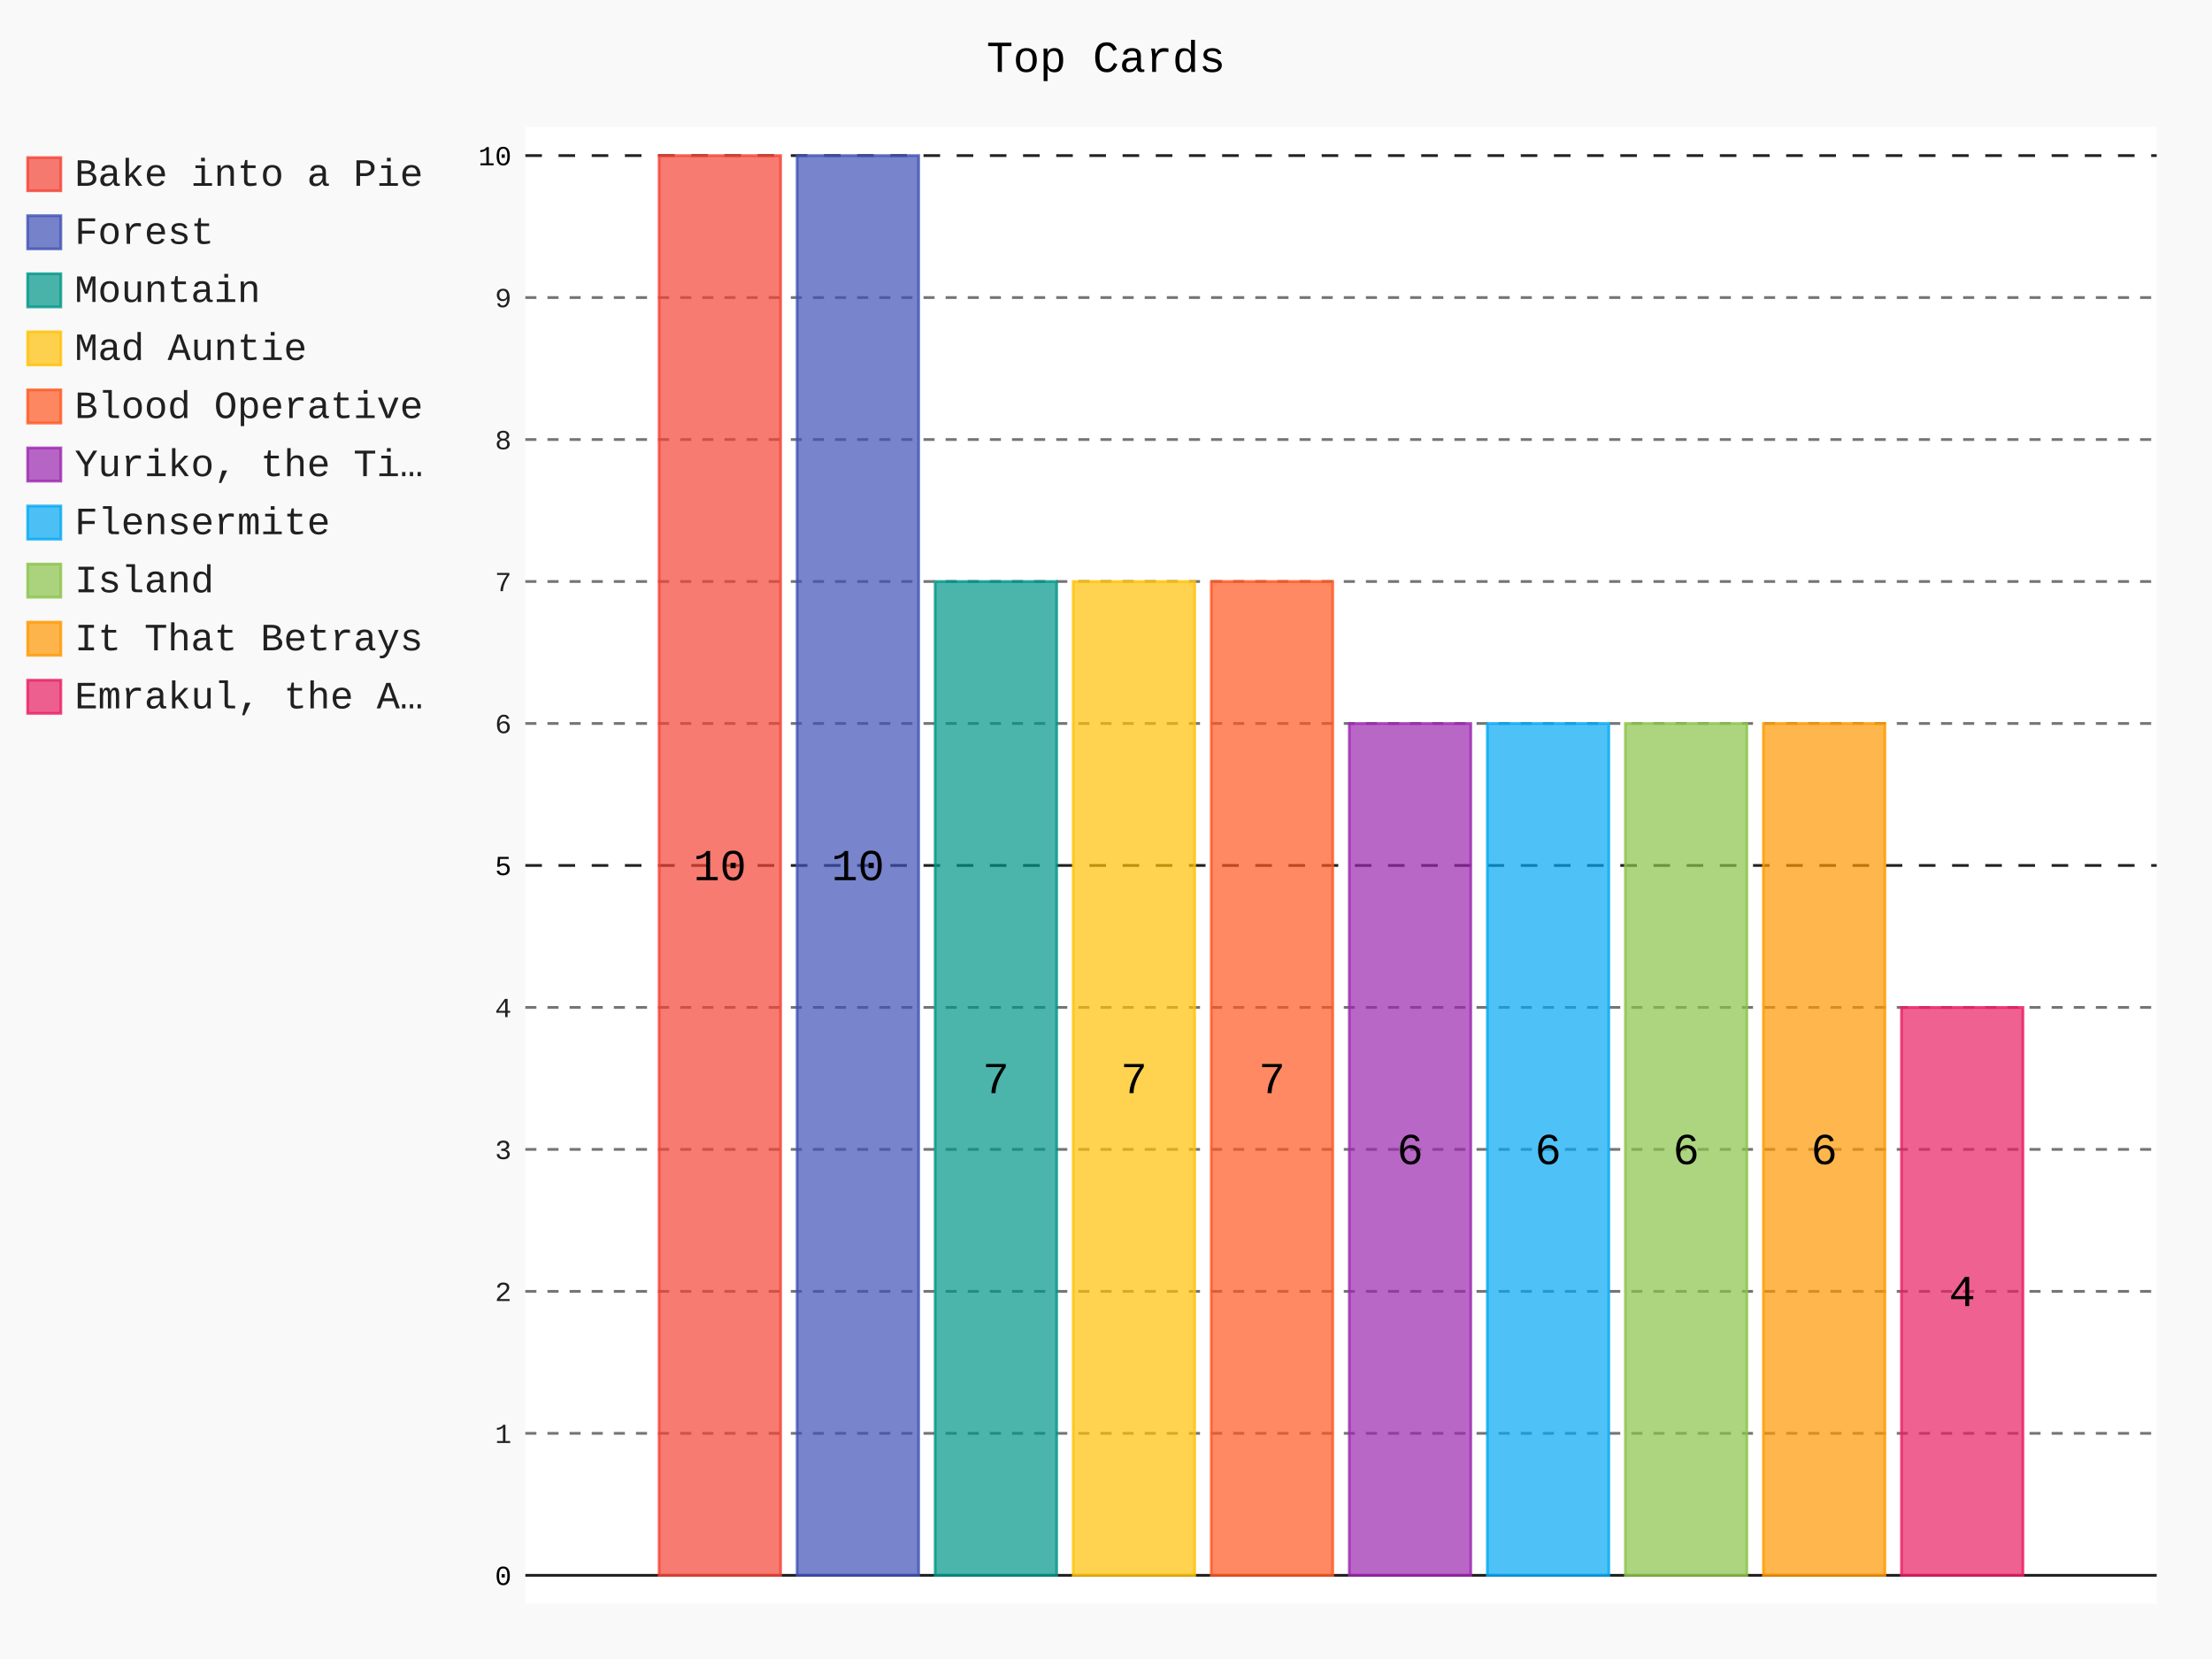
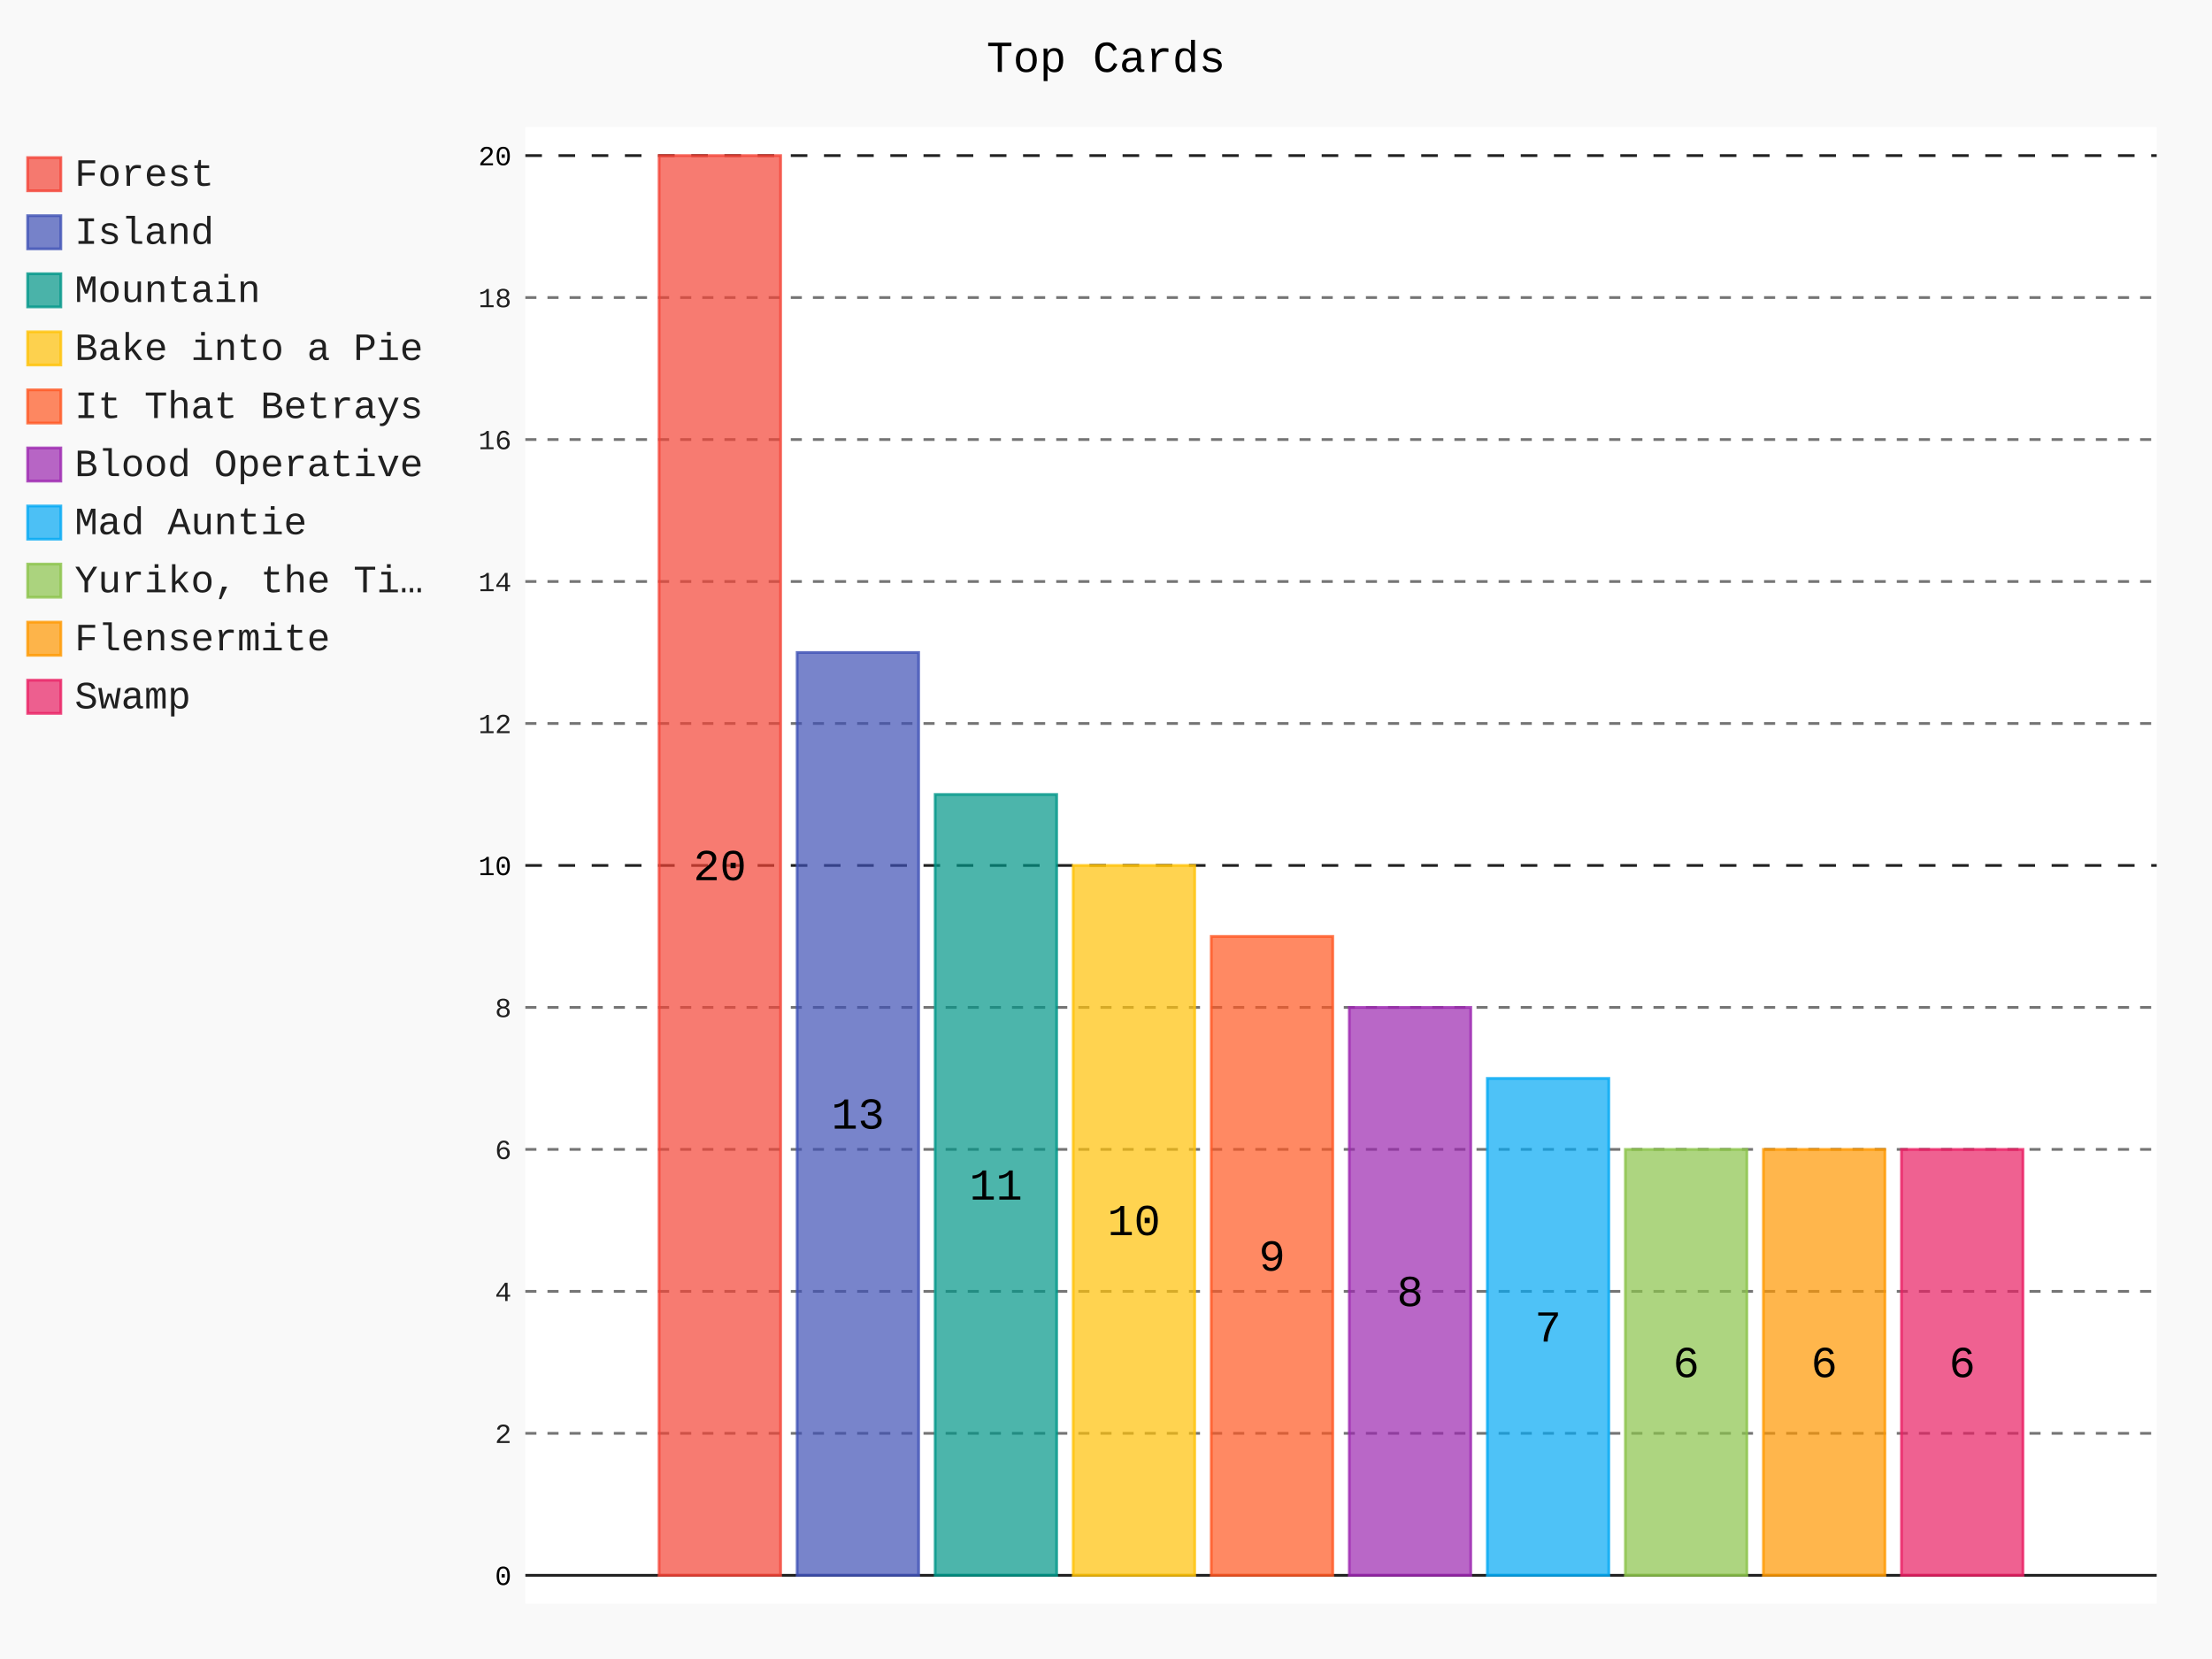
- <svg xmlns="http://www.w3.org/2000/svg" id="chart-74da22dc-06f7-42fd-98d6-a9eb249e739f" class="pygal-chart" viewBox="0 0 800 600">
+ <svg xmlns="http://www.w3.org/2000/svg" id="chart-091b94f4-361e-459c-a28b-296207fe2a9c" class="pygal-chart" viewBox="0 0 800 600">
  <defs>
-     <style type="text/css">#chart-74da22dc-06f7-42fd-98d6-a9eb249e739f{-webkit-user-select:none;-webkit-font-smoothing:antialiased;font-family:Consolas,"Liberation Mono",Menlo,Courier,monospace}#chart-74da22dc-06f7-42fd-98d6-a9eb249e739f .title{font-family:Consolas,"Liberation Mono",Menlo,Courier,monospace;font-size:16px}#chart-74da22dc-06f7-42fd-98d6-a9eb249e739f .legends .legend text{font-family:Consolas,"Liberation Mono",Menlo,Courier,monospace;font-size:14px}#chart-74da22dc-06f7-42fd-98d6-a9eb249e739f .axis text{font-family:Consolas,"Liberation Mono",Menlo,Courier,monospace;font-size:10px}#chart-74da22dc-06f7-42fd-98d6-a9eb249e739f .axis text.major{font-family:Consolas,"Liberation Mono",Menlo,Courier,monospace;font-size:10px}#chart-74da22dc-06f7-42fd-98d6-a9eb249e739f .text-overlay text.value{font-family:Consolas,"Liberation Mono",Menlo,Courier,monospace;font-size:16px}#chart-74da22dc-06f7-42fd-98d6-a9eb249e739f .text-overlay text.label{font-family:Consolas,"Liberation Mono",Menlo,Courier,monospace;font-size:10px}#chart-74da22dc-06f7-42fd-98d6-a9eb249e739f .tooltip{font-family:Consolas,"Liberation Mono",Menlo,Courier,monospace;font-size:14px}#chart-74da22dc-06f7-42fd-98d6-a9eb249e739f text.no_data{font-family:Consolas,"Liberation Mono",Menlo,Courier,monospace;font-size:64px}
- #chart-74da22dc-06f7-42fd-98d6-a9eb249e739f{background-color:rgba(249,249,249,1)}#chart-74da22dc-06f7-42fd-98d6-a9eb249e739f path,#chart-74da22dc-06f7-42fd-98d6-a9eb249e739f line,#chart-74da22dc-06f7-42fd-98d6-a9eb249e739f rect,#chart-74da22dc-06f7-42fd-98d6-a9eb249e739f circle{-webkit-transition:150ms;-moz-transition:150ms;transition:150ms}#chart-74da22dc-06f7-42fd-98d6-a9eb249e739f .graph &gt; .background{fill:rgba(249,249,249,1)}#chart-74da22dc-06f7-42fd-98d6-a9eb249e739f .plot &gt; .background{fill:rgba(255,255,255,1)}#chart-74da22dc-06f7-42fd-98d6-a9eb249e739f .graph{fill:rgba(0,0,0,.87)}#chart-74da22dc-06f7-42fd-98d6-a9eb249e739f text.no_data{fill:rgba(0,0,0,1)}#chart-74da22dc-06f7-42fd-98d6-a9eb249e739f .title{fill:rgba(0,0,0,1)}#chart-74da22dc-06f7-42fd-98d6-a9eb249e739f .legends .legend text{fill:rgba(0,0,0,.87)}#chart-74da22dc-06f7-42fd-98d6-a9eb249e739f .legends .legend:hover text{fill:rgba(0,0,0,1)}#chart-74da22dc-06f7-42fd-98d6-a9eb249e739f .axis .line{stroke:rgba(0,0,0,1)}#chart-74da22dc-06f7-42fd-98d6-a9eb249e739f .axis .guide.line{stroke:rgba(0,0,0,.54)}#chart-74da22dc-06f7-42fd-98d6-a9eb249e739f .axis .major.line{stroke:rgba(0,0,0,.87)}#chart-74da22dc-06f7-42fd-98d6-a9eb249e739f .axis text.major{fill:rgba(0,0,0,1)}#chart-74da22dc-06f7-42fd-98d6-a9eb249e739f .axis.y .guides:hover .guide.line,#chart-74da22dc-06f7-42fd-98d6-a9eb249e739f .line-graph .axis.x .guides:hover .guide.line,#chart-74da22dc-06f7-42fd-98d6-a9eb249e739f .stackedline-graph .axis.x .guides:hover .guide.line,#chart-74da22dc-06f7-42fd-98d6-a9eb249e739f .xy-graph .axis.x .guides:hover .guide.line{stroke:rgba(0,0,0,1)}#chart-74da22dc-06f7-42fd-98d6-a9eb249e739f .axis .guides:hover text{fill:rgba(0,0,0,1)}#chart-74da22dc-06f7-42fd-98d6-a9eb249e739f .reactive{fill-opacity:.7;stroke-opacity:.8}#chart-74da22dc-06f7-42fd-98d6-a9eb249e739f .ci{stroke:rgba(0,0,0,.87)}#chart-74da22dc-06f7-42fd-98d6-a9eb249e739f .reactive.active,#chart-74da22dc-06f7-42fd-98d6-a9eb249e739f .active .reactive{fill-opacity:.8;stroke-opacity:.9;stroke-width:4}#chart-74da22dc-06f7-42fd-98d6-a9eb249e739f .ci .reactive.active{stroke-width:1.5}#chart-74da22dc-06f7-42fd-98d6-a9eb249e739f .series text{fill:rgba(0,0,0,1)}#chart-74da22dc-06f7-42fd-98d6-a9eb249e739f .tooltip rect{fill:rgba(255,255,255,1);stroke:rgba(0,0,0,1);-webkit-transition:opacity 150ms;-moz-transition:opacity 150ms;transition:opacity 150ms}#chart-74da22dc-06f7-42fd-98d6-a9eb249e739f .tooltip .label{fill:rgba(0,0,0,.87)}#chart-74da22dc-06f7-42fd-98d6-a9eb249e739f .tooltip .label{fill:rgba(0,0,0,.87)}#chart-74da22dc-06f7-42fd-98d6-a9eb249e739f .tooltip .legend{font-size:.8em;fill:rgba(0,0,0,.54)}#chart-74da22dc-06f7-42fd-98d6-a9eb249e739f .tooltip .x_label{font-size:.6em;fill:rgba(0,0,0,1)}#chart-74da22dc-06f7-42fd-98d6-a9eb249e739f .tooltip .xlink{font-size:.5em;text-decoration:underline}#chart-74da22dc-06f7-42fd-98d6-a9eb249e739f .tooltip .value{font-size:1.5em}#chart-74da22dc-06f7-42fd-98d6-a9eb249e739f .bound{font-size:.5em}#chart-74da22dc-06f7-42fd-98d6-a9eb249e739f .max-value{font-size:.75em;fill:rgba(0,0,0,.54)}#chart-74da22dc-06f7-42fd-98d6-a9eb249e739f .map-element{fill:rgba(255,255,255,1);stroke:rgba(0,0,0,.54) !important}#chart-74da22dc-06f7-42fd-98d6-a9eb249e739f .map-element .reactive{fill-opacity:inherit;stroke-opacity:inherit}#chart-74da22dc-06f7-42fd-98d6-a9eb249e739f .color-0,#chart-74da22dc-06f7-42fd-98d6-a9eb249e739f .color-0 a:visited{stroke:#F44336;fill:#F44336}#chart-74da22dc-06f7-42fd-98d6-a9eb249e739f .color-1,#chart-74da22dc-06f7-42fd-98d6-a9eb249e739f .color-1 a:visited{stroke:#3F51B5;fill:#3F51B5}#chart-74da22dc-06f7-42fd-98d6-a9eb249e739f .color-2,#chart-74da22dc-06f7-42fd-98d6-a9eb249e739f .color-2 a:visited{stroke:#009688;fill:#009688}#chart-74da22dc-06f7-42fd-98d6-a9eb249e739f .color-3,#chart-74da22dc-06f7-42fd-98d6-a9eb249e739f .color-3 a:visited{stroke:#FFC107;fill:#FFC107}#chart-74da22dc-06f7-42fd-98d6-a9eb249e739f .color-4,#chart-74da22dc-06f7-42fd-98d6-a9eb249e739f .color-4 a:visited{stroke:#FF5722;fill:#FF5722}#chart-74da22dc-06f7-42fd-98d6-a9eb249e739f .color-5,#chart-74da22dc-06f7-42fd-98d6-a9eb249e739f .color-5 a:visited{stroke:#9C27B0;fill:#9C27B0}#chart-74da22dc-06f7-42fd-98d6-a9eb249e739f .color-6,#chart-74da22dc-06f7-42fd-98d6-a9eb249e739f .color-6 a:visited{stroke:#03A9F4;fill:#03A9F4}#chart-74da22dc-06f7-42fd-98d6-a9eb249e739f .color-7,#chart-74da22dc-06f7-42fd-98d6-a9eb249e739f .color-7 a:visited{stroke:#8BC34A;fill:#8BC34A}#chart-74da22dc-06f7-42fd-98d6-a9eb249e739f .color-8,#chart-74da22dc-06f7-42fd-98d6-a9eb249e739f .color-8 a:visited{stroke:#FF9800;fill:#FF9800}#chart-74da22dc-06f7-42fd-98d6-a9eb249e739f .color-9,#chart-74da22dc-06f7-42fd-98d6-a9eb249e739f .color-9 a:visited{stroke:#E91E63;fill:#E91E63}#chart-74da22dc-06f7-42fd-98d6-a9eb249e739f .text-overlay .color-0 text{fill:black}#chart-74da22dc-06f7-42fd-98d6-a9eb249e739f .text-overlay .color-1 text{fill:black}#chart-74da22dc-06f7-42fd-98d6-a9eb249e739f .text-overlay .color-2 text{fill:black}#chart-74da22dc-06f7-42fd-98d6-a9eb249e739f .text-overlay .color-3 text{fill:black}#chart-74da22dc-06f7-42fd-98d6-a9eb249e739f .text-overlay .color-4 text{fill:black}#chart-74da22dc-06f7-42fd-98d6-a9eb249e739f .text-overlay .color-5 text{fill:black}#chart-74da22dc-06f7-42fd-98d6-a9eb249e739f .text-overlay .color-6 text{fill:black}#chart-74da22dc-06f7-42fd-98d6-a9eb249e739f .text-overlay .color-7 text{fill:black}#chart-74da22dc-06f7-42fd-98d6-a9eb249e739f .text-overlay .color-8 text{fill:black}#chart-74da22dc-06f7-42fd-98d6-a9eb249e739f .text-overlay .color-9 text{fill:black}
- #chart-74da22dc-06f7-42fd-98d6-a9eb249e739f text.no_data{text-anchor:middle}#chart-74da22dc-06f7-42fd-98d6-a9eb249e739f .guide.line{fill:none}#chart-74da22dc-06f7-42fd-98d6-a9eb249e739f .centered{text-anchor:middle}#chart-74da22dc-06f7-42fd-98d6-a9eb249e739f .title{text-anchor:middle}#chart-74da22dc-06f7-42fd-98d6-a9eb249e739f .legends .legend text{fill-opacity:1}#chart-74da22dc-06f7-42fd-98d6-a9eb249e739f .axis.x text{text-anchor:middle}#chart-74da22dc-06f7-42fd-98d6-a9eb249e739f .axis.x:not(.web) text[transform]{text-anchor:start}#chart-74da22dc-06f7-42fd-98d6-a9eb249e739f .axis.x:not(.web) text[transform].backwards{text-anchor:end}#chart-74da22dc-06f7-42fd-98d6-a9eb249e739f .axis.y text{text-anchor:end}#chart-74da22dc-06f7-42fd-98d6-a9eb249e739f .axis.y text[transform].backwards{text-anchor:start}#chart-74da22dc-06f7-42fd-98d6-a9eb249e739f .axis.y2 text{text-anchor:start}#chart-74da22dc-06f7-42fd-98d6-a9eb249e739f .axis.y2 text[transform].backwards{text-anchor:end}#chart-74da22dc-06f7-42fd-98d6-a9eb249e739f .axis .guide.line{stroke-dasharray:4,4}#chart-74da22dc-06f7-42fd-98d6-a9eb249e739f .axis .major.guide.line{stroke-dasharray:6,6}#chart-74da22dc-06f7-42fd-98d6-a9eb249e739f .horizontal .axis.y .guide.line,#chart-74da22dc-06f7-42fd-98d6-a9eb249e739f .horizontal .axis.y2 .guide.line,#chart-74da22dc-06f7-42fd-98d6-a9eb249e739f .vertical .axis.x .guide.line{opacity:0}#chart-74da22dc-06f7-42fd-98d6-a9eb249e739f .horizontal .axis.always_show .guide.line,#chart-74da22dc-06f7-42fd-98d6-a9eb249e739f .vertical .axis.always_show .guide.line{opacity:1 !important}#chart-74da22dc-06f7-42fd-98d6-a9eb249e739f .axis.y .guides:hover .guide.line,#chart-74da22dc-06f7-42fd-98d6-a9eb249e739f .axis.y2 .guides:hover .guide.line,#chart-74da22dc-06f7-42fd-98d6-a9eb249e739f .axis.x .guides:hover .guide.line{opacity:1}#chart-74da22dc-06f7-42fd-98d6-a9eb249e739f .axis .guides:hover text{opacity:1}#chart-74da22dc-06f7-42fd-98d6-a9eb249e739f .nofill{fill:none}#chart-74da22dc-06f7-42fd-98d6-a9eb249e739f .subtle-fill{fill-opacity:.2}#chart-74da22dc-06f7-42fd-98d6-a9eb249e739f .dot{stroke-width:1px;fill-opacity:1}#chart-74da22dc-06f7-42fd-98d6-a9eb249e739f .dot.active{stroke-width:5px}#chart-74da22dc-06f7-42fd-98d6-a9eb249e739f .dot.negative{fill:transparent}#chart-74da22dc-06f7-42fd-98d6-a9eb249e739f text,#chart-74da22dc-06f7-42fd-98d6-a9eb249e739f tspan{stroke:none !important}#chart-74da22dc-06f7-42fd-98d6-a9eb249e739f .series text.active{opacity:1}#chart-74da22dc-06f7-42fd-98d6-a9eb249e739f .tooltip rect{fill-opacity:.95;stroke-width:.5}#chart-74da22dc-06f7-42fd-98d6-a9eb249e739f .tooltip text{fill-opacity:1}#chart-74da22dc-06f7-42fd-98d6-a9eb249e739f .showable{visibility:hidden}#chart-74da22dc-06f7-42fd-98d6-a9eb249e739f .showable.shown{visibility:visible}#chart-74da22dc-06f7-42fd-98d6-a9eb249e739f .gauge-background{fill:rgba(229,229,229,1);stroke:none}#chart-74da22dc-06f7-42fd-98d6-a9eb249e739f .bg-lines{stroke:rgba(249,249,249,1);stroke-width:2px}</style>
+     <style type="text/css">#chart-091b94f4-361e-459c-a28b-296207fe2a9c{-webkit-user-select:none;-webkit-font-smoothing:antialiased;font-family:Consolas,"Liberation Mono",Menlo,Courier,monospace}#chart-091b94f4-361e-459c-a28b-296207fe2a9c .title{font-family:Consolas,"Liberation Mono",Menlo,Courier,monospace;font-size:16px}#chart-091b94f4-361e-459c-a28b-296207fe2a9c .legends .legend text{font-family:Consolas,"Liberation Mono",Menlo,Courier,monospace;font-size:14px}#chart-091b94f4-361e-459c-a28b-296207fe2a9c .axis text{font-family:Consolas,"Liberation Mono",Menlo,Courier,monospace;font-size:10px}#chart-091b94f4-361e-459c-a28b-296207fe2a9c .axis text.major{font-family:Consolas,"Liberation Mono",Menlo,Courier,monospace;font-size:10px}#chart-091b94f4-361e-459c-a28b-296207fe2a9c .text-overlay text.value{font-family:Consolas,"Liberation Mono",Menlo,Courier,monospace;font-size:16px}#chart-091b94f4-361e-459c-a28b-296207fe2a9c .text-overlay text.label{font-family:Consolas,"Liberation Mono",Menlo,Courier,monospace;font-size:10px}#chart-091b94f4-361e-459c-a28b-296207fe2a9c .tooltip{font-family:Consolas,"Liberation Mono",Menlo,Courier,monospace;font-size:14px}#chart-091b94f4-361e-459c-a28b-296207fe2a9c text.no_data{font-family:Consolas,"Liberation Mono",Menlo,Courier,monospace;font-size:64px}
+ #chart-091b94f4-361e-459c-a28b-296207fe2a9c{background-color:rgba(249,249,249,1)}#chart-091b94f4-361e-459c-a28b-296207fe2a9c path,#chart-091b94f4-361e-459c-a28b-296207fe2a9c line,#chart-091b94f4-361e-459c-a28b-296207fe2a9c rect,#chart-091b94f4-361e-459c-a28b-296207fe2a9c circle{-webkit-transition:150ms;-moz-transition:150ms;transition:150ms}#chart-091b94f4-361e-459c-a28b-296207fe2a9c .graph &gt; .background{fill:rgba(249,249,249,1)}#chart-091b94f4-361e-459c-a28b-296207fe2a9c .plot &gt; .background{fill:rgba(255,255,255,1)}#chart-091b94f4-361e-459c-a28b-296207fe2a9c .graph{fill:rgba(0,0,0,.87)}#chart-091b94f4-361e-459c-a28b-296207fe2a9c text.no_data{fill:rgba(0,0,0,1)}#chart-091b94f4-361e-459c-a28b-296207fe2a9c .title{fill:rgba(0,0,0,1)}#chart-091b94f4-361e-459c-a28b-296207fe2a9c .legends .legend text{fill:rgba(0,0,0,.87)}#chart-091b94f4-361e-459c-a28b-296207fe2a9c .legends .legend:hover text{fill:rgba(0,0,0,1)}#chart-091b94f4-361e-459c-a28b-296207fe2a9c .axis .line{stroke:rgba(0,0,0,1)}#chart-091b94f4-361e-459c-a28b-296207fe2a9c .axis .guide.line{stroke:rgba(0,0,0,.54)}#chart-091b94f4-361e-459c-a28b-296207fe2a9c .axis .major.line{stroke:rgba(0,0,0,.87)}#chart-091b94f4-361e-459c-a28b-296207fe2a9c .axis text.major{fill:rgba(0,0,0,1)}#chart-091b94f4-361e-459c-a28b-296207fe2a9c .axis.y .guides:hover .guide.line,#chart-091b94f4-361e-459c-a28b-296207fe2a9c .line-graph .axis.x .guides:hover .guide.line,#chart-091b94f4-361e-459c-a28b-296207fe2a9c .stackedline-graph .axis.x .guides:hover .guide.line,#chart-091b94f4-361e-459c-a28b-296207fe2a9c .xy-graph .axis.x .guides:hover .guide.line{stroke:rgba(0,0,0,1)}#chart-091b94f4-361e-459c-a28b-296207fe2a9c .axis .guides:hover text{fill:rgba(0,0,0,1)}#chart-091b94f4-361e-459c-a28b-296207fe2a9c .reactive{fill-opacity:.7;stroke-opacity:.8}#chart-091b94f4-361e-459c-a28b-296207fe2a9c .ci{stroke:rgba(0,0,0,.87)}#chart-091b94f4-361e-459c-a28b-296207fe2a9c .reactive.active,#chart-091b94f4-361e-459c-a28b-296207fe2a9c .active .reactive{fill-opacity:.8;stroke-opacity:.9;stroke-width:4}#chart-091b94f4-361e-459c-a28b-296207fe2a9c .ci .reactive.active{stroke-width:1.5}#chart-091b94f4-361e-459c-a28b-296207fe2a9c .series text{fill:rgba(0,0,0,1)}#chart-091b94f4-361e-459c-a28b-296207fe2a9c .tooltip rect{fill:rgba(255,255,255,1);stroke:rgba(0,0,0,1);-webkit-transition:opacity 150ms;-moz-transition:opacity 150ms;transition:opacity 150ms}#chart-091b94f4-361e-459c-a28b-296207fe2a9c .tooltip .label{fill:rgba(0,0,0,.87)}#chart-091b94f4-361e-459c-a28b-296207fe2a9c .tooltip .label{fill:rgba(0,0,0,.87)}#chart-091b94f4-361e-459c-a28b-296207fe2a9c .tooltip .legend{font-size:.8em;fill:rgba(0,0,0,.54)}#chart-091b94f4-361e-459c-a28b-296207fe2a9c .tooltip .x_label{font-size:.6em;fill:rgba(0,0,0,1)}#chart-091b94f4-361e-459c-a28b-296207fe2a9c .tooltip .xlink{font-size:.5em;text-decoration:underline}#chart-091b94f4-361e-459c-a28b-296207fe2a9c .tooltip .value{font-size:1.5em}#chart-091b94f4-361e-459c-a28b-296207fe2a9c .bound{font-size:.5em}#chart-091b94f4-361e-459c-a28b-296207fe2a9c .max-value{font-size:.75em;fill:rgba(0,0,0,.54)}#chart-091b94f4-361e-459c-a28b-296207fe2a9c .map-element{fill:rgba(255,255,255,1);stroke:rgba(0,0,0,.54) !important}#chart-091b94f4-361e-459c-a28b-296207fe2a9c .map-element .reactive{fill-opacity:inherit;stroke-opacity:inherit}#chart-091b94f4-361e-459c-a28b-296207fe2a9c .color-0,#chart-091b94f4-361e-459c-a28b-296207fe2a9c .color-0 a:visited{stroke:#F44336;fill:#F44336}#chart-091b94f4-361e-459c-a28b-296207fe2a9c .color-1,#chart-091b94f4-361e-459c-a28b-296207fe2a9c .color-1 a:visited{stroke:#3F51B5;fill:#3F51B5}#chart-091b94f4-361e-459c-a28b-296207fe2a9c .color-2,#chart-091b94f4-361e-459c-a28b-296207fe2a9c .color-2 a:visited{stroke:#009688;fill:#009688}#chart-091b94f4-361e-459c-a28b-296207fe2a9c .color-3,#chart-091b94f4-361e-459c-a28b-296207fe2a9c .color-3 a:visited{stroke:#FFC107;fill:#FFC107}#chart-091b94f4-361e-459c-a28b-296207fe2a9c .color-4,#chart-091b94f4-361e-459c-a28b-296207fe2a9c .color-4 a:visited{stroke:#FF5722;fill:#FF5722}#chart-091b94f4-361e-459c-a28b-296207fe2a9c .color-5,#chart-091b94f4-361e-459c-a28b-296207fe2a9c .color-5 a:visited{stroke:#9C27B0;fill:#9C27B0}#chart-091b94f4-361e-459c-a28b-296207fe2a9c .color-6,#chart-091b94f4-361e-459c-a28b-296207fe2a9c .color-6 a:visited{stroke:#03A9F4;fill:#03A9F4}#chart-091b94f4-361e-459c-a28b-296207fe2a9c .color-7,#chart-091b94f4-361e-459c-a28b-296207fe2a9c .color-7 a:visited{stroke:#8BC34A;fill:#8BC34A}#chart-091b94f4-361e-459c-a28b-296207fe2a9c .color-8,#chart-091b94f4-361e-459c-a28b-296207fe2a9c .color-8 a:visited{stroke:#FF9800;fill:#FF9800}#chart-091b94f4-361e-459c-a28b-296207fe2a9c .color-9,#chart-091b94f4-361e-459c-a28b-296207fe2a9c .color-9 a:visited{stroke:#E91E63;fill:#E91E63}#chart-091b94f4-361e-459c-a28b-296207fe2a9c .text-overlay .color-0 text{fill:black}#chart-091b94f4-361e-459c-a28b-296207fe2a9c .text-overlay .color-1 text{fill:black}#chart-091b94f4-361e-459c-a28b-296207fe2a9c .text-overlay .color-2 text{fill:black}#chart-091b94f4-361e-459c-a28b-296207fe2a9c .text-overlay .color-3 text{fill:black}#chart-091b94f4-361e-459c-a28b-296207fe2a9c .text-overlay .color-4 text{fill:black}#chart-091b94f4-361e-459c-a28b-296207fe2a9c .text-overlay .color-5 text{fill:black}#chart-091b94f4-361e-459c-a28b-296207fe2a9c .text-overlay .color-6 text{fill:black}#chart-091b94f4-361e-459c-a28b-296207fe2a9c .text-overlay .color-7 text{fill:black}#chart-091b94f4-361e-459c-a28b-296207fe2a9c .text-overlay .color-8 text{fill:black}#chart-091b94f4-361e-459c-a28b-296207fe2a9c .text-overlay .color-9 text{fill:black}
+ #chart-091b94f4-361e-459c-a28b-296207fe2a9c text.no_data{text-anchor:middle}#chart-091b94f4-361e-459c-a28b-296207fe2a9c .guide.line{fill:none}#chart-091b94f4-361e-459c-a28b-296207fe2a9c .centered{text-anchor:middle}#chart-091b94f4-361e-459c-a28b-296207fe2a9c .title{text-anchor:middle}#chart-091b94f4-361e-459c-a28b-296207fe2a9c .legends .legend text{fill-opacity:1}#chart-091b94f4-361e-459c-a28b-296207fe2a9c .axis.x text{text-anchor:middle}#chart-091b94f4-361e-459c-a28b-296207fe2a9c .axis.x:not(.web) text[transform]{text-anchor:start}#chart-091b94f4-361e-459c-a28b-296207fe2a9c .axis.x:not(.web) text[transform].backwards{text-anchor:end}#chart-091b94f4-361e-459c-a28b-296207fe2a9c .axis.y text{text-anchor:end}#chart-091b94f4-361e-459c-a28b-296207fe2a9c .axis.y text[transform].backwards{text-anchor:start}#chart-091b94f4-361e-459c-a28b-296207fe2a9c .axis.y2 text{text-anchor:start}#chart-091b94f4-361e-459c-a28b-296207fe2a9c .axis.y2 text[transform].backwards{text-anchor:end}#chart-091b94f4-361e-459c-a28b-296207fe2a9c .axis .guide.line{stroke-dasharray:4,4}#chart-091b94f4-361e-459c-a28b-296207fe2a9c .axis .major.guide.line{stroke-dasharray:6,6}#chart-091b94f4-361e-459c-a28b-296207fe2a9c .horizontal .axis.y .guide.line,#chart-091b94f4-361e-459c-a28b-296207fe2a9c .horizontal .axis.y2 .guide.line,#chart-091b94f4-361e-459c-a28b-296207fe2a9c .vertical .axis.x .guide.line{opacity:0}#chart-091b94f4-361e-459c-a28b-296207fe2a9c .horizontal .axis.always_show .guide.line,#chart-091b94f4-361e-459c-a28b-296207fe2a9c .vertical .axis.always_show .guide.line{opacity:1 !important}#chart-091b94f4-361e-459c-a28b-296207fe2a9c .axis.y .guides:hover .guide.line,#chart-091b94f4-361e-459c-a28b-296207fe2a9c .axis.y2 .guides:hover .guide.line,#chart-091b94f4-361e-459c-a28b-296207fe2a9c .axis.x .guides:hover .guide.line{opacity:1}#chart-091b94f4-361e-459c-a28b-296207fe2a9c .axis .guides:hover text{opacity:1}#chart-091b94f4-361e-459c-a28b-296207fe2a9c .nofill{fill:none}#chart-091b94f4-361e-459c-a28b-296207fe2a9c .subtle-fill{fill-opacity:.2}#chart-091b94f4-361e-459c-a28b-296207fe2a9c .dot{stroke-width:1px;fill-opacity:1}#chart-091b94f4-361e-459c-a28b-296207fe2a9c .dot.active{stroke-width:5px}#chart-091b94f4-361e-459c-a28b-296207fe2a9c .dot.negative{fill:transparent}#chart-091b94f4-361e-459c-a28b-296207fe2a9c text,#chart-091b94f4-361e-459c-a28b-296207fe2a9c tspan{stroke:none !important}#chart-091b94f4-361e-459c-a28b-296207fe2a9c .series text.active{opacity:1}#chart-091b94f4-361e-459c-a28b-296207fe2a9c .tooltip rect{fill-opacity:.95;stroke-width:.5}#chart-091b94f4-361e-459c-a28b-296207fe2a9c .tooltip text{fill-opacity:1}#chart-091b94f4-361e-459c-a28b-296207fe2a9c .showable{visibility:hidden}#chart-091b94f4-361e-459c-a28b-296207fe2a9c .showable.shown{visibility:visible}#chart-091b94f4-361e-459c-a28b-296207fe2a9c .gauge-background{fill:rgba(229,229,229,1);stroke:none}#chart-091b94f4-361e-459c-a28b-296207fe2a9c .bg-lines{stroke:rgba(249,249,249,1);stroke-width:2px}</style>
  </defs>
  <g class="graph bar-graph vertical">
    <rect class="background" height="600" width="800" x="0" y="0" />
    <g class="plot" transform="translate(190, 46)">
      <rect class="background" height="534" width="590.0" x="0" y="0" />
      <g class="axis y always_show">
        <g class="guides">
          <path class="axis major line" d="M0 523.731 h590" />
          <text class="major" x="-5" y="527.231">0</text>
        </g>
        <g class="guides">
          <path class="guide line" d="M0 472.385 h590" />
-           <text class="" x="-5" y="475.885">1</text>
+           <text class="" x="-5" y="475.885">2</text>
        </g>
        <g class="guides">
          <path class="guide line" d="M0 421.038 h590" />
-           <text class="" x="-5" y="424.538">2</text>
+           <text class="" x="-5" y="424.538">4</text>
        </g>
        <g class="guides">
          <path class="guide line" d="M0 369.692 h590" />
-           <text class="" x="-5" y="373.192">3</text>
+           <text class="" x="-5" y="373.192">6</text>
        </g>
        <g class="guides">
          <path class="guide line" d="M0 318.346 h590" />
-           <text class="" x="-5" y="321.846">4</text>
+           <text class="" x="-5" y="321.846">8</text>
        </g>
        <g class="guides">
          <path class="major guide line" d="M0 267 h590" />
-           <text class="major" x="-5" y="270.5">5</text>
+           <text class="major" x="-5" y="270.5">10</text>
        </g>
        <g class="guides">
          <path class="guide line" d="M0 215.654 h590" />
-           <text class="" x="-5" y="219.154">6</text>
+           <text class="" x="-5" y="219.154">12</text>
        </g>
        <g class="guides">
          <path class="guide line" d="M0 164.308 h590" />
-           <text class="" x="-5" y="167.808">7</text>
+           <text class="" x="-5" y="167.808">14</text>
        </g>
        <g class="guides">
          <path class="guide line" d="M0 112.962 h590" />
-           <text class="" x="-5" y="116.462">8</text>
+           <text class="" x="-5" y="116.462">16</text>
        </g>
        <g class="guides">
          <path class="guide line" d="M0 61.615 h590" />
-           <text class="" x="-5" y="65.115">9</text>
+           <text class="" x="-5" y="65.115">18</text>
        </g>
        <g class="guides">
          <path class="major guide line" d="M0 10.269 h590" />
-           <text class="major" x="-5" y="13.769">10</text>
+           <text class="major" x="-5" y="13.769">20</text>
        </g>
      </g>
      <g class="series serie-0 color-0">
        <g class="bars">
          <g class="bar">
            <rect class="rect reactive tooltip-trigger" height="513.462" rx="0" ry="0" width="43.932" x="48.38" y="10.269" />
          </g>
        </g>
      </g>
      <g class="series serie-1 color-1">
        <g class="bars">
          <g class="bar">
-             <rect class="rect reactive tooltip-trigger" height="513.462" rx="0" ry="0" width="43.932" x="98.303" y="10.269" />
+             <rect class="rect reactive tooltip-trigger" height="333.75" rx="0" ry="0" width="43.932" x="98.303" y="189.981" />
          </g>
        </g>
      </g>
      <g class="series serie-2 color-2">
        <g class="bars">
          <g class="bar">
-             <rect class="rect reactive tooltip-trigger" height="359.423" rx="0" ry="0" width="43.932" x="148.226" y="164.308" />
+             <rect class="rect reactive tooltip-trigger" height="282.404" rx="0" ry="0" width="43.932" x="148.226" y="241.327" />
          </g>
        </g>
      </g>
      <g class="series serie-3 color-3">
        <g class="bars">
          <g class="bar">
-             <rect class="rect reactive tooltip-trigger" height="359.423" rx="0" ry="0" width="43.932" x="198.149" y="164.308" />
+             <rect class="rect reactive tooltip-trigger" height="256.731" rx="0" ry="0" width="43.932" x="198.149" y="267" />
          </g>
        </g>
      </g>
      <g class="series serie-4 color-4">
        <g class="bars">
          <g class="bar">
-             <rect class="rect reactive tooltip-trigger" height="359.423" rx="0" ry="0" width="43.932" x="248.072" y="164.308" />
+             <rect class="rect reactive tooltip-trigger" height="231.058" rx="0" ry="0" width="43.932" x="248.072" y="292.673" />
          </g>
        </g>
      </g>
      <g class="series serie-5 color-5">
        <g class="bars">
          <g class="bar">
-             <rect class="rect reactive tooltip-trigger" height="308.077" rx="0" ry="0" width="43.932" x="297.995" y="215.654" />
+             <rect class="rect reactive tooltip-trigger" height="205.385" rx="0" ry="0" width="43.932" x="297.995" y="318.346" />
          </g>
        </g>
      </g>
      <g class="series serie-6 color-6">
        <g class="bars">
          <g class="bar">
-             <rect class="rect reactive tooltip-trigger" height="308.077" rx="0" ry="0" width="43.932" x="347.918" y="215.654" />
+             <rect class="rect reactive tooltip-trigger" height="179.712" rx="0" ry="0" width="43.932" x="347.918" y="344.019" />
          </g>
        </g>
      </g>
      <g class="series serie-7 color-7">
        <g class="bars">
          <g class="bar">
-             <rect class="rect reactive tooltip-trigger" height="308.077" rx="0" ry="0" width="43.932" x="397.842" y="215.654" />
+             <rect class="rect reactive tooltip-trigger" height="154.038" rx="0" ry="0" width="43.932" x="397.842" y="369.692" />
          </g>
        </g>
      </g>
      <g class="series serie-8 color-8">
        <g class="bars">
          <g class="bar">
-             <rect class="rect reactive tooltip-trigger" height="308.077" rx="0" ry="0" width="43.932" x="447.765" y="215.654" />
+             <rect class="rect reactive tooltip-trigger" height="154.038" rx="0" ry="0" width="43.932" x="447.765" y="369.692" />
          </g>
        </g>
      </g>
      <g class="series serie-9 color-9">
        <g class="bars">
          <g class="bar">
-             <rect class="rect reactive tooltip-trigger" height="205.385" rx="0" ry="0" width="43.932" x="497.688" y="318.346" />
+             <rect class="rect reactive tooltip-trigger" height="154.038" rx="0" ry="0" width="43.932" x="497.688" y="369.692" />
          </g>
        </g>
      </g>
    </g>
    <g class="titles">
      <text class="title plot_title" x="400.0" y="26">Top Cards</text>
    </g>
    <g class="plot overlay" transform="translate(190, 46)">
      <g class="series serie-0 color-0" />
      <g class="series serie-1 color-1" />
      <g class="series serie-2 color-2" />
      <g class="series serie-3 color-3" />
      <g class="series serie-4 color-4" />
      <g class="series serie-5 color-5" />
      <g class="series serie-6 color-6" />
      <g class="series serie-7 color-7" />
      <g class="series serie-8 color-8" />
      <g class="series serie-9 color-9" />
    </g>
    <g class="plot text-overlay" transform="translate(190, 46)">
      <g class="series serie-0 color-0">
-         <text class="value" text-anchor="middle" x="70.346" y="272.333">10</text>
+         <text class="value" text-anchor="middle" x="70.346" y="272.333">20</text>
      </g>
      <g class="series serie-1 color-1">
-         <text class="value" text-anchor="middle" x="120.269" y="272.333">10</text>
+         <text class="value" text-anchor="middle" x="120.269" y="362.189">13</text>
      </g>
      <g class="series serie-2 color-2">
-         <text class="value" text-anchor="middle" x="170.192" y="349.353">7</text>
+         <text class="value" text-anchor="middle" x="170.192" y="387.862">11</text>
      </g>
      <g class="series serie-3 color-3">
-         <text class="value" text-anchor="middle" x="220.115" y="349.353">7</text>
+         <text class="value" text-anchor="middle" x="220.115" y="400.699">10</text>
      </g>
      <g class="series serie-4 color-4">
-         <text class="value" text-anchor="middle" x="270.038" y="349.353">7</text>
+         <text class="value" text-anchor="middle" x="270.038" y="413.535">9</text>
      </g>
      <g class="series serie-5 color-5">
-         <text class="value" text-anchor="middle" x="319.962" y="375.026">6</text>
+         <text class="value" text-anchor="middle" x="319.962" y="426.372">8</text>
      </g>
      <g class="series serie-6 color-6">
-         <text class="value" text-anchor="middle" x="369.885" y="375.026">6</text>
+         <text class="value" text-anchor="middle" x="369.885" y="439.208">7</text>
      </g>
      <g class="series serie-7 color-7">
-         <text class="value" text-anchor="middle" x="419.808" y="375.026">6</text>
+         <text class="value" text-anchor="middle" x="419.808" y="452.045">6</text>
      </g>
      <g class="series serie-8 color-8">
-         <text class="value" text-anchor="middle" x="469.731" y="375.026">6</text>
+         <text class="value" text-anchor="middle" x="469.731" y="452.045">6</text>
      </g>
      <g class="series serie-9 color-9">
-         <text class="value" text-anchor="middle" x="519.654" y="426.372">4</text>
+         <text class="value" text-anchor="middle" x="519.654" y="452.045">6</text>
      </g>
    </g>
    <g class="plot tooltip-overlay" transform="translate(190, 46)">
      <g class="tooltip" style="opacity: 0" transform="translate(0 0)">
        <rect class="tooltip-box" height="0" rx="0" ry="0" width="0" />
        <g class="text" />
      </g>
    </g>
    <g class="legends" transform="translate(10, 56)">
      <g class="legend reactive activate-serie" id="activate-serie-0">
        <rect class="color-0 reactive" height="12" width="12" x="0.0" y="1.0" />
-         <text x="17.0" y="11.2">Bake into a Pie</text>
+         <text x="17.0" y="11.2">Forest</text>
      </g>
      <g class="legend reactive activate-serie" id="activate-serie-1">
        <rect class="color-1 reactive" height="12" width="12" x="0.0" y="22.0" />
-         <text x="17.0" y="32.2">Forest</text>
+         <text x="17.0" y="32.2">Island</text>
      </g>
      <g class="legend reactive activate-serie" id="activate-serie-2">
        <rect class="color-2 reactive" height="12" width="12" x="0.0" y="43.0" />
        <text x="17.0" y="53.2">Mountain</text>
      </g>
      <g class="legend reactive activate-serie" id="activate-serie-3">
        <rect class="color-3 reactive" height="12" width="12" x="0.0" y="64.0" />
-         <text x="17.0" y="74.2">Mad Auntie</text>
+         <text x="17.0" y="74.2">Bake into a Pie</text>
      </g>
      <g class="legend reactive activate-serie" id="activate-serie-4">
        <rect class="color-4 reactive" height="12" width="12" x="0.0" y="85.0" />
-         <text x="17.0" y="95.2">Blood Operative</text>
+         <text x="17.0" y="95.2">It That Betrays</text>
      </g>
      <g class="legend reactive activate-serie" id="activate-serie-5">
        <rect class="color-5 reactive" height="12" width="12" x="0.0" y="106.0" />
-         <text x="17.0" y="116.2">Yuriko, the Ti…</text>
+         <text x="17.0" y="116.2">Blood Operative</text>
      </g>
      <g class="legend reactive activate-serie" id="activate-serie-6">
        <rect class="color-6 reactive" height="12" width="12" x="0.0" y="127.0" />
-         <text x="17.0" y="137.2">Flensermite</text>
+         <text x="17.0" y="137.2">Mad Auntie</text>
      </g>
      <g class="legend reactive activate-serie" id="activate-serie-7">
        <rect class="color-7 reactive" height="12" width="12" x="0.0" y="148.0" />
-         <text x="17.0" y="158.2">Island</text>
+         <text x="17.0" y="158.2">Yuriko, the Ti…</text>
      </g>
      <g class="legend reactive activate-serie" id="activate-serie-8">
        <rect class="color-8 reactive" height="12" width="12" x="0.0" y="169.0" />
-         <text x="17.0" y="179.2">It That Betrays</text>
+         <text x="17.0" y="179.2">Flensermite</text>
      </g>
      <g class="legend reactive activate-serie" id="activate-serie-9">
        <rect class="color-9 reactive" height="12" width="12" x="0.0" y="190.0" />
-         <text x="17.0" y="200.2">Emrakul, the A…</text>
+         <text x="17.0" y="200.2">Swamp</text>
      </g>
    </g>
    <g class="legends" transform="translate(790, 56)" />
  </g>
</svg>
